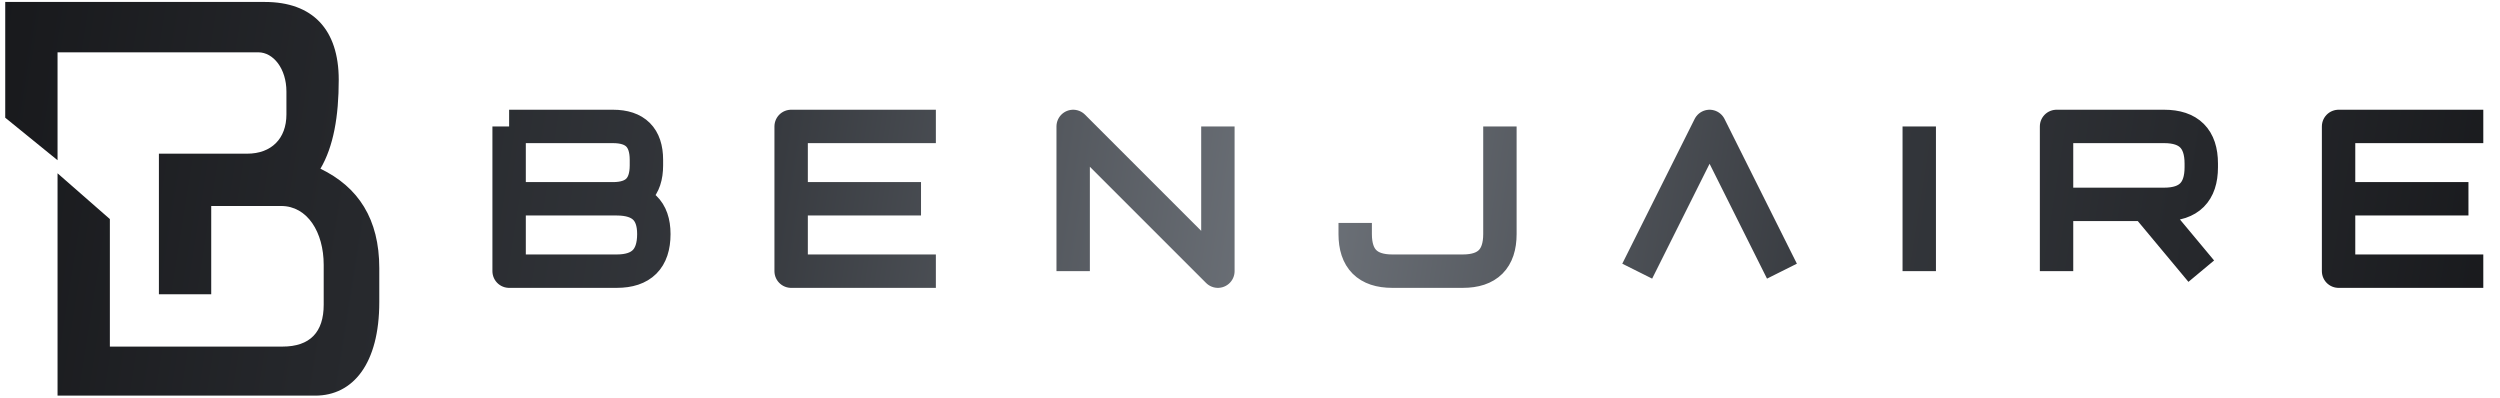
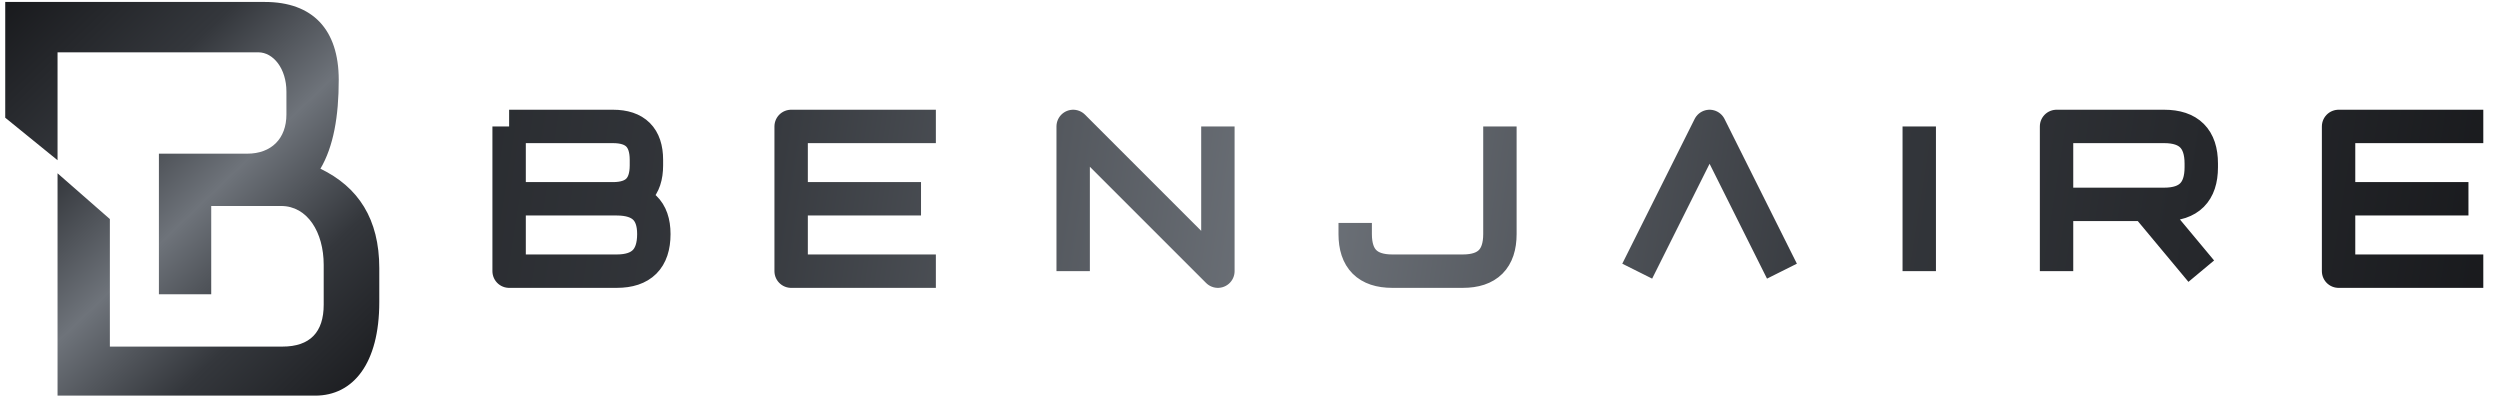
<svg xmlns="http://www.w3.org/2000/svg" viewBox="0 0 3823 608" role="img" aria-label="Benjaire">
  <defs>
    <linearGradient id="bj-lockup-horizontal" gradientUnits="userSpaceOnUse" x1="0" y1="0" x2="3823" y2="608">
      <stop offset="0" stop-color="#18191c" />
      <stop offset="0.3" stop-color="#34373c" />
      <stop offset="0.52" stop-color="#6e737a" />
      <stop offset="0.74" stop-color="#34373c" />
      <stop offset="1" stop-color="#18191c" />
    </linearGradient>
+     <linearGradient id="bj-mark" gradientUnits="userSpaceOnUse" x1="0" y1="0" x2="583" y2="608">
+       <stop offset="0" stop-color="#18191c" />
+       <stop offset="0.3" stop-color="#34373c" />
+       <stop offset="0.52" stop-color="#6e737a" />
+       <stop offset="0.74" stop-color="#34373c" />
+       <stop offset="1" stop-color="#18191c" />
+     </linearGradient>
  </defs>
-   <path fill="url(#bj-lockup-horizontal)" d="M3 3 H405 C478 3 518 45 518 122 C518 178 510 224 490 258 C548 286 580 335 580 410 V462 C580 556 540 605 482 605 H88 V265 L168 335 V530 H432 C474 530 495 508 495 466 V405 C495 355 470 315 430 315 H323 V450 H243 V235 H378 C415 235 438 212 438 175 V140 C438 105 418 80 395 80 H88 V245 L8 180 V3 Z" />
+   <path fill="url(#bj-mark)" d="M3 3 H405 C478 3 518 45 518 122 C518 178 510 224 490 258 C548 286 580 335 580 410 V462 C580 556 540 605 482 605 H88 V265 L168 335 V530 H432 C474 530 495 508 495 466 V405 C495 355 470 315 430 315 H323 V450 H243 V235 H378 C415 235 438 212 438 175 V140 C438 105 418 80 395 80 H88 V245 L8 180 V3 Z" />
  <path fill="none" stroke="url(#bj-lockup-horizontal)" stroke-width="51.072" stroke-linejoin="round" d="M778.54 193.34 V414.66 H943.1 Q999.85 414.66 999.85 357.91 V357.91 Q999.85 304 943.1 304 H778.54 M778.54 193.34 H937.43 Q988.5 193.34 988.5 244.42 V252.93 Q988.5 304 937.43 304 M1431.12 193.34 H1209.81 V414.66 H1431.12 M1209.81 304 H1408.42 M1641.09 414.66 V193.34 L1862.4 414.66 V193.34 M2293.67 193.34 V357.91 Q2293.67 414.66 2236.93 414.66 H2129.11 Q2072.36 414.66 2072.36 357.91 V340.89 M2503.63 414.66 L2614.29 193.34 L2724.95 414.66 M2934.91 193.34 V414.66 M3144.87 414.66 V193.34 H3309.44 Q3366.18 193.34 3366.18 250.09 V255.77 Q3366.18 312.51 3309.44 312.51 H3144.87 M3281.06 312.51 L3366.18 414.66 M3797.46 193.34 H3576.15 V414.66 H3797.46 M3576.15 304 H3774.76" />
</svg>
